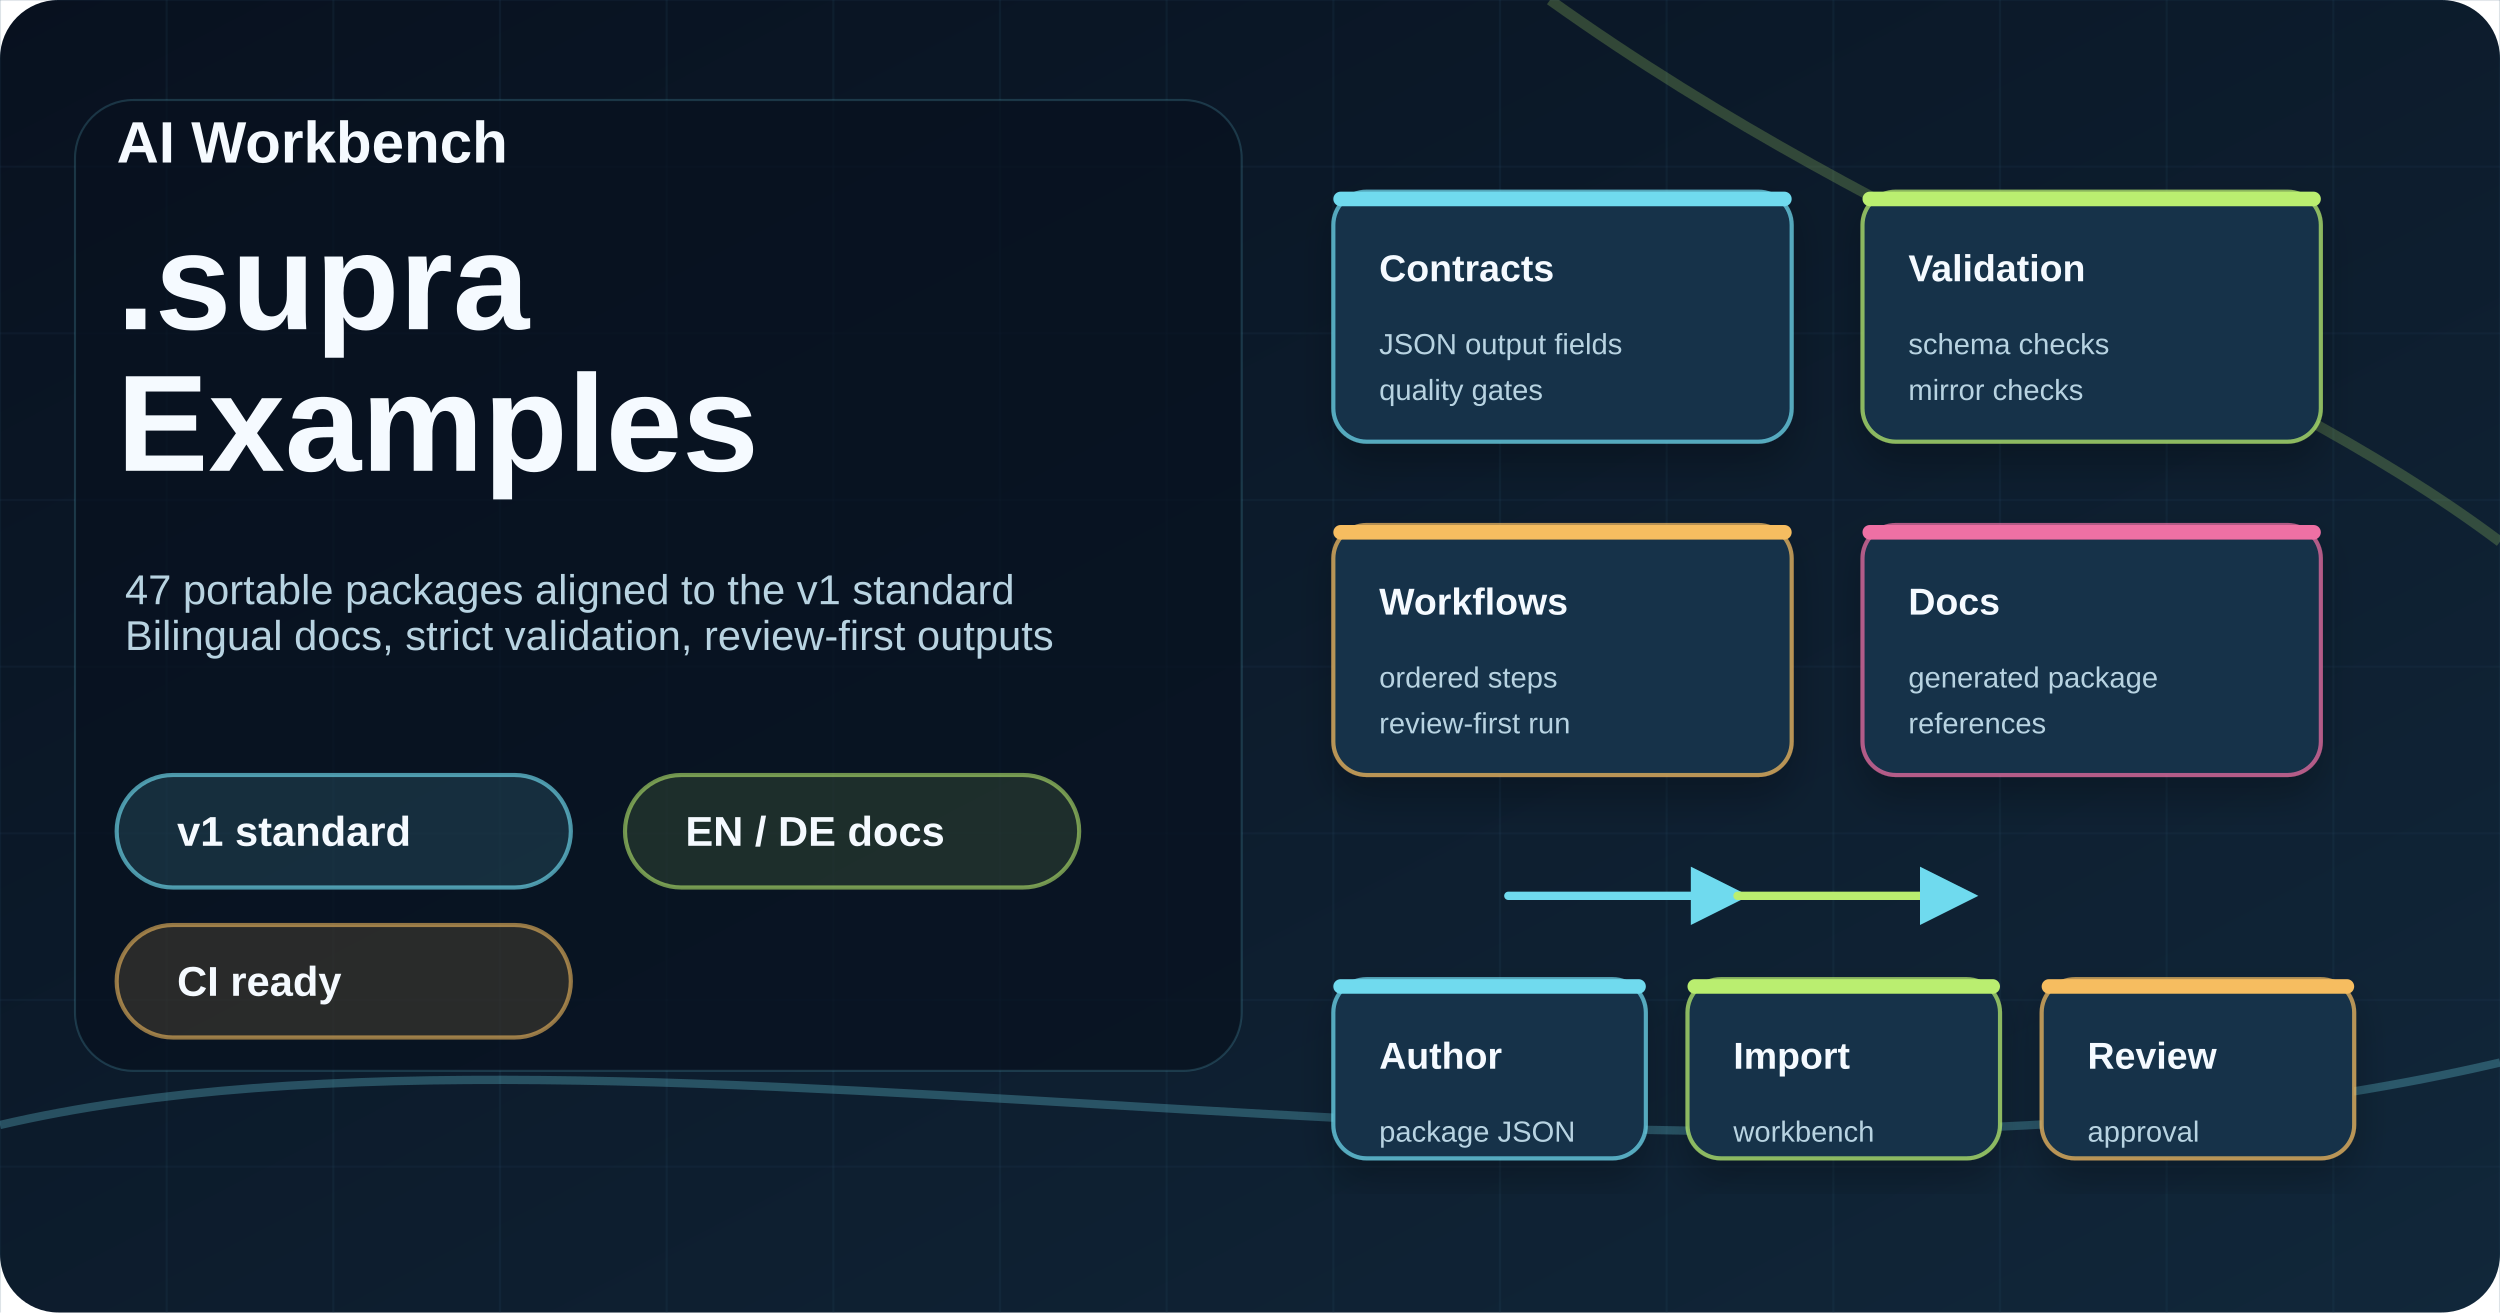
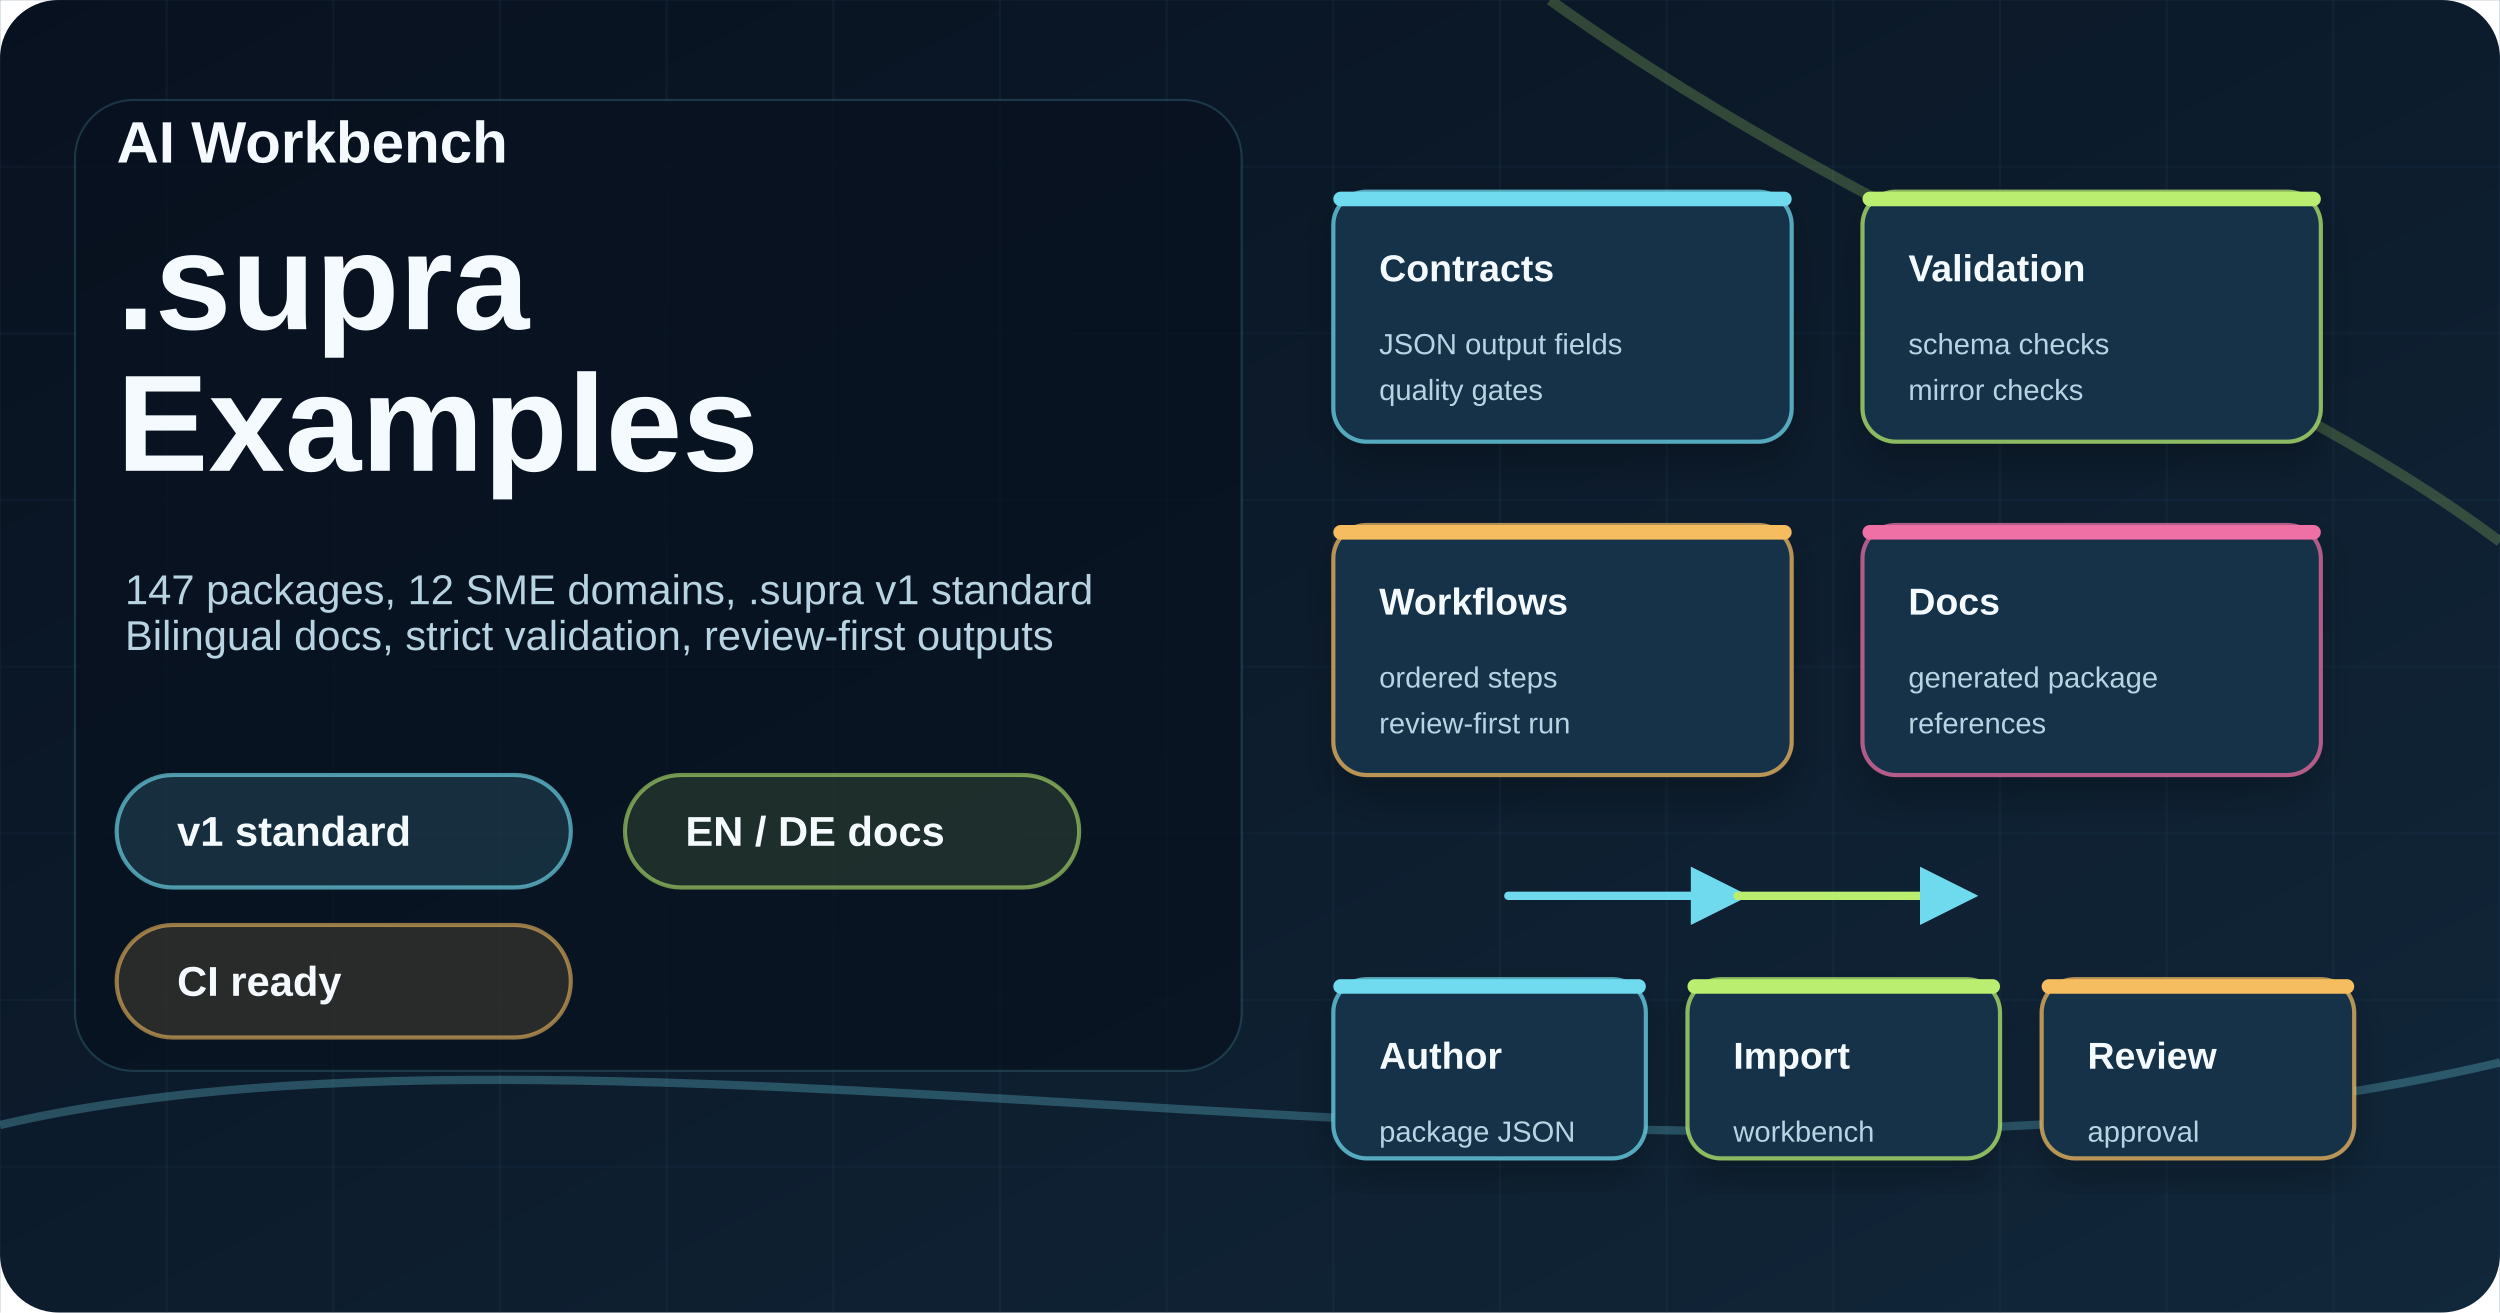
<svg xmlns="http://www.w3.org/2000/svg" width="1200" height="630" viewBox="0 0 1200 630" role="img" aria-labelledby="title desc">
  <defs>
    <linearGradient id="bg" x1="0" x2="1" y1="0" y2="1">
      <stop offset="0%" stop-color="rgb(8 17 31)" />
      <stop offset="100%" stop-color="rgb(17 39 58)" />
    </linearGradient>
    <filter id="shadow" x="-20%" y="-20%" width="140%" height="140%">
      <feDropShadow dx="0" dy="10" stdDeviation="9" flood-color="#000" flood-opacity="0.24" />
    </filter>
    <marker id="arrow" viewBox="0 0 10 10" refX="8" refY="5" markerWidth="7" markerHeight="7" orient="auto-start-reverse">
      <path d="M 0 0 L 10 5 L 0 10 z" fill="rgb(111 218 238)" />
    </marker>
  </defs>
  <rect width="1200" height="630" rx="28" fill="url(#bg)" />
  <line x1="0" y1="0" x2="0" y2="630" stroke="rgb(42 76 102 / 0.16)" stroke-width="1" />
  <line x1="80" y1="0" x2="80" y2="630" stroke="rgb(42 76 102 / 0.16)" stroke-width="1" />
  <line x1="160" y1="0" x2="160" y2="630" stroke="rgb(42 76 102 / 0.16)" stroke-width="1" />
  <line x1="240" y1="0" x2="240" y2="630" stroke="rgb(42 76 102 / 0.16)" stroke-width="1" />
  <line x1="320" y1="0" x2="320" y2="630" stroke="rgb(42 76 102 / 0.16)" stroke-width="1" />
  <line x1="400" y1="0" x2="400" y2="630" stroke="rgb(42 76 102 / 0.16)" stroke-width="1" />
  <line x1="480" y1="0" x2="480" y2="630" stroke="rgb(42 76 102 / 0.16)" stroke-width="1" />
  <line x1="560" y1="0" x2="560" y2="630" stroke="rgb(42 76 102 / 0.16)" stroke-width="1" />
  <line x1="640" y1="0" x2="640" y2="630" stroke="rgb(42 76 102 / 0.16)" stroke-width="1" />
  <line x1="720" y1="0" x2="720" y2="630" stroke="rgb(42 76 102 / 0.16)" stroke-width="1" />
  <line x1="800" y1="0" x2="800" y2="630" stroke="rgb(42 76 102 / 0.16)" stroke-width="1" />
  <line x1="880" y1="0" x2="880" y2="630" stroke="rgb(42 76 102 / 0.16)" stroke-width="1" />
  <line x1="960" y1="0" x2="960" y2="630" stroke="rgb(42 76 102 / 0.16)" stroke-width="1" />
  <line x1="1040" y1="0" x2="1040" y2="630" stroke="rgb(42 76 102 / 0.16)" stroke-width="1" />
  <line x1="1120" y1="0" x2="1120" y2="630" stroke="rgb(42 76 102 / 0.16)" stroke-width="1" />
  <line x1="1200" y1="0" x2="1200" y2="630" stroke="rgb(42 76 102 / 0.16)" stroke-width="1" />
  <line x1="0" y1="0" x2="1200" y2="0" stroke="rgb(42 76 102 / 0.13)" stroke-width="1" />
  <line x1="0" y1="80" x2="1200" y2="80" stroke="rgb(42 76 102 / 0.13)" stroke-width="1" />
  <line x1="0" y1="160" x2="1200" y2="160" stroke="rgb(42 76 102 / 0.13)" stroke-width="1" />
  <line x1="0" y1="240" x2="1200" y2="240" stroke="rgb(42 76 102 / 0.13)" stroke-width="1" />
  <line x1="0" y1="320" x2="1200" y2="320" stroke="rgb(42 76 102 / 0.13)" stroke-width="1" />
  <line x1="0" y1="400" x2="1200" y2="400" stroke="rgb(42 76 102 / 0.13)" stroke-width="1" />
  <line x1="0" y1="480" x2="1200" y2="480" stroke="rgb(42 76 102 / 0.13)" stroke-width="1" />
  <line x1="0" y1="560" x2="1200" y2="560" stroke="rgb(42 76 102 / 0.13)" stroke-width="1" />
  <path d="M 0 540 C 300 470, 816 600, 1200 510" fill="none" stroke="rgb(111 218 238 / 0.28)" stroke-width="4" />
  <path d="M 744 0 C 912 120, 1080 170, 1200 260" fill="none" stroke="rgb(186 238 111 / 0.22)" stroke-width="5" />
  <rect x="36" y="48" width="560" height="466" rx="28" fill="rgb(8 17 31 / 0.72)" stroke="rgb(111 218 238 / 0.18)" stroke-width="1" />
  <text x="56" y="78" fill="rgb(245 250 255)" font-size="28" font-family="Arial, Helvetica, sans-serif" font-weight="700">AI Workbench</text>
  <text x="56" y="158" fill="rgb(245 250 255)" font-size="66" font-family="Arial, Helvetica, sans-serif" font-weight="700">.supra</text>
  <text x="56" y="226" fill="rgb(245 250 255)" font-size="66" font-family="Arial, Helvetica, sans-serif" font-weight="700">Examples</text>
-   <text x="60" y="290" fill="rgb(184 211 225)" font-size="20" font-family="Arial, Helvetica, sans-serif" font-weight="400">47 portable packages aligned to the v1 standard</text>
+   <text x="60" y="290" fill="rgb(184 211 225)" font-size="20" font-family="Arial, Helvetica, sans-serif" font-weight="400">147 packages, 12 SME domains, .supra v1 standard</text>
  <text x="60" y="312" fill="rgb(184 211 225)" font-size="20" font-family="Arial, Helvetica, sans-serif" font-weight="400">Bilingual docs, strict validation, review-first outputs</text>
  <rect x="56" y="372" width="218" height="54" rx="27" fill="rgb(111 218 238 / 0.14)" stroke="rgb(111 218 238 / 0.65)" stroke-width="2" />
  <text x="85" y="406" fill="rgb(245 250 255)" font-size="20" font-family="Arial, Helvetica, sans-serif" font-weight="700">v1 standard</text>
  <rect x="300" y="372" width="218" height="54" rx="27" fill="rgb(186 238 111 / 0.12)" stroke="rgb(186 238 111 / 0.58)" stroke-width="2" />
  <text x="329" y="406" fill="rgb(245 250 255)" font-size="20" font-family="Arial, Helvetica, sans-serif" font-weight="700">EN / DE docs</text>
  <rect x="56" y="444" width="218" height="54" rx="27" fill="rgb(246 189 96 / 0.14)" stroke="rgb(246 189 96 / 0.58)" stroke-width="2" />
  <text x="85" y="478" fill="rgb(245 250 255)" font-size="20" font-family="Arial, Helvetica, sans-serif" font-weight="700">CI ready</text>
  <g filter="url(#shadow)">
    <rect x="640" y="92" width="220" height="120" rx="16" fill="rgb(18 48 72)" stroke="rgb(111 218 238 / 0.72)" stroke-width="2" />
    <rect x="640" y="92" width="220" height="7" rx="3.5" fill="rgb(111 218 238)" />
    <text x="662" y="135" fill="rgb(245 250 255)" font-size="18" font-family="Arial, Helvetica, sans-serif" font-weight="700">Contracts</text>
    <text x="662" y="170" fill="rgb(184 211 225)" font-size="14" font-family="Arial, Helvetica, sans-serif" font-weight="400">JSON output fields</text>
    <text x="662" y="192" fill="rgb(184 211 225)" font-size="14" font-family="Arial, Helvetica, sans-serif" font-weight="400">quality gates</text>
  </g>
  <g filter="url(#shadow)">
    <rect x="894" y="92" width="220" height="120" rx="16" fill="rgb(18 48 72)" stroke="rgb(186 238 111 / 0.72)" stroke-width="2" />
    <rect x="894" y="92" width="220" height="7" rx="3.5" fill="rgb(186 238 111)" />
    <text x="916" y="135" fill="rgb(245 250 255)" font-size="18" font-family="Arial, Helvetica, sans-serif" font-weight="700">Validation</text>
    <text x="916" y="170" fill="rgb(184 211 225)" font-size="14" font-family="Arial, Helvetica, sans-serif" font-weight="400">schema checks</text>
    <text x="916" y="192" fill="rgb(184 211 225)" font-size="14" font-family="Arial, Helvetica, sans-serif" font-weight="400">mirror checks</text>
  </g>
  <g filter="url(#shadow)">
    <rect x="640" y="252" width="220" height="120" rx="16" fill="rgb(18 48 72)" stroke="rgb(246 189 96 / 0.72)" stroke-width="2" />
    <rect x="640" y="252" width="220" height="7" rx="3.5" fill="rgb(246 189 96)" />
    <text x="662" y="295" fill="rgb(245 250 255)" font-size="18" font-family="Arial, Helvetica, sans-serif" font-weight="700">Workflows</text>
    <text x="662" y="330" fill="rgb(184 211 225)" font-size="14" font-family="Arial, Helvetica, sans-serif" font-weight="400">ordered steps</text>
    <text x="662" y="352" fill="rgb(184 211 225)" font-size="14" font-family="Arial, Helvetica, sans-serif" font-weight="400">review-first run</text>
  </g>
  <g filter="url(#shadow)">
    <rect x="894" y="252" width="220" height="120" rx="16" fill="rgb(18 48 72)" stroke="rgb(238 111 164 / 0.72)" stroke-width="2" />
    <rect x="894" y="252" width="220" height="7" rx="3.5" fill="rgb(238 111 164)" />
    <text x="916" y="295" fill="rgb(245 250 255)" font-size="18" font-family="Arial, Helvetica, sans-serif" font-weight="700">Docs</text>
    <text x="916" y="330" fill="rgb(184 211 225)" font-size="14" font-family="Arial, Helvetica, sans-serif" font-weight="400">generated package</text>
    <text x="916" y="352" fill="rgb(184 211 225)" font-size="14" font-family="Arial, Helvetica, sans-serif" font-weight="400">references</text>
  </g>
  <line x1="724" y1="430" x2="834" y2="430" stroke="rgb(111 218 238)" stroke-width="4" stroke-linecap="round" marker-end="url(#arrow)" />
  <line x1="834" y1="430" x2="944" y2="430" stroke="rgb(186 238 111)" stroke-width="4" stroke-linecap="round" marker-end="url(#arrow)" />
  <g filter="url(#shadow)">
    <rect x="640" y="470" width="150" height="86" rx="16" fill="rgb(18 48 72)" stroke="rgb(111 218 238 / 0.72)" stroke-width="2" />
    <rect x="640" y="470" width="150" height="7" rx="3.5" fill="rgb(111 218 238)" />
    <text x="662" y="513" fill="rgb(245 250 255)" font-size="18" font-family="Arial, Helvetica, sans-serif" font-weight="700">Author</text>
    <text x="662" y="548" fill="rgb(184 211 225)" font-size="14" font-family="Arial, Helvetica, sans-serif" font-weight="400">package JSON</text>
  </g>
  <g filter="url(#shadow)">
    <rect x="810" y="470" width="150" height="86" rx="16" fill="rgb(18 48 72)" stroke="rgb(186 238 111 / 0.72)" stroke-width="2" />
    <rect x="810" y="470" width="150" height="7" rx="3.5" fill="rgb(186 238 111)" />
    <text x="832" y="513" fill="rgb(245 250 255)" font-size="18" font-family="Arial, Helvetica, sans-serif" font-weight="700">Import</text>
    <text x="832" y="548" fill="rgb(184 211 225)" font-size="14" font-family="Arial, Helvetica, sans-serif" font-weight="400">workbench</text>
  </g>
  <g filter="url(#shadow)">
    <rect x="980" y="470" width="150" height="86" rx="16" fill="rgb(18 48 72)" stroke="rgb(246 189 96 / 0.72)" stroke-width="2" />
    <rect x="980" y="470" width="150" height="7" rx="3.5" fill="rgb(246 189 96)" />
    <text x="1002" y="513" fill="rgb(245 250 255)" font-size="18" font-family="Arial, Helvetica, sans-serif" font-weight="700">Review</text>
    <text x="1002" y="548" fill="rgb(184 211 225)" font-size="14" font-family="Arial, Helvetica, sans-serif" font-weight="400">approval</text>
  </g>
</svg>
